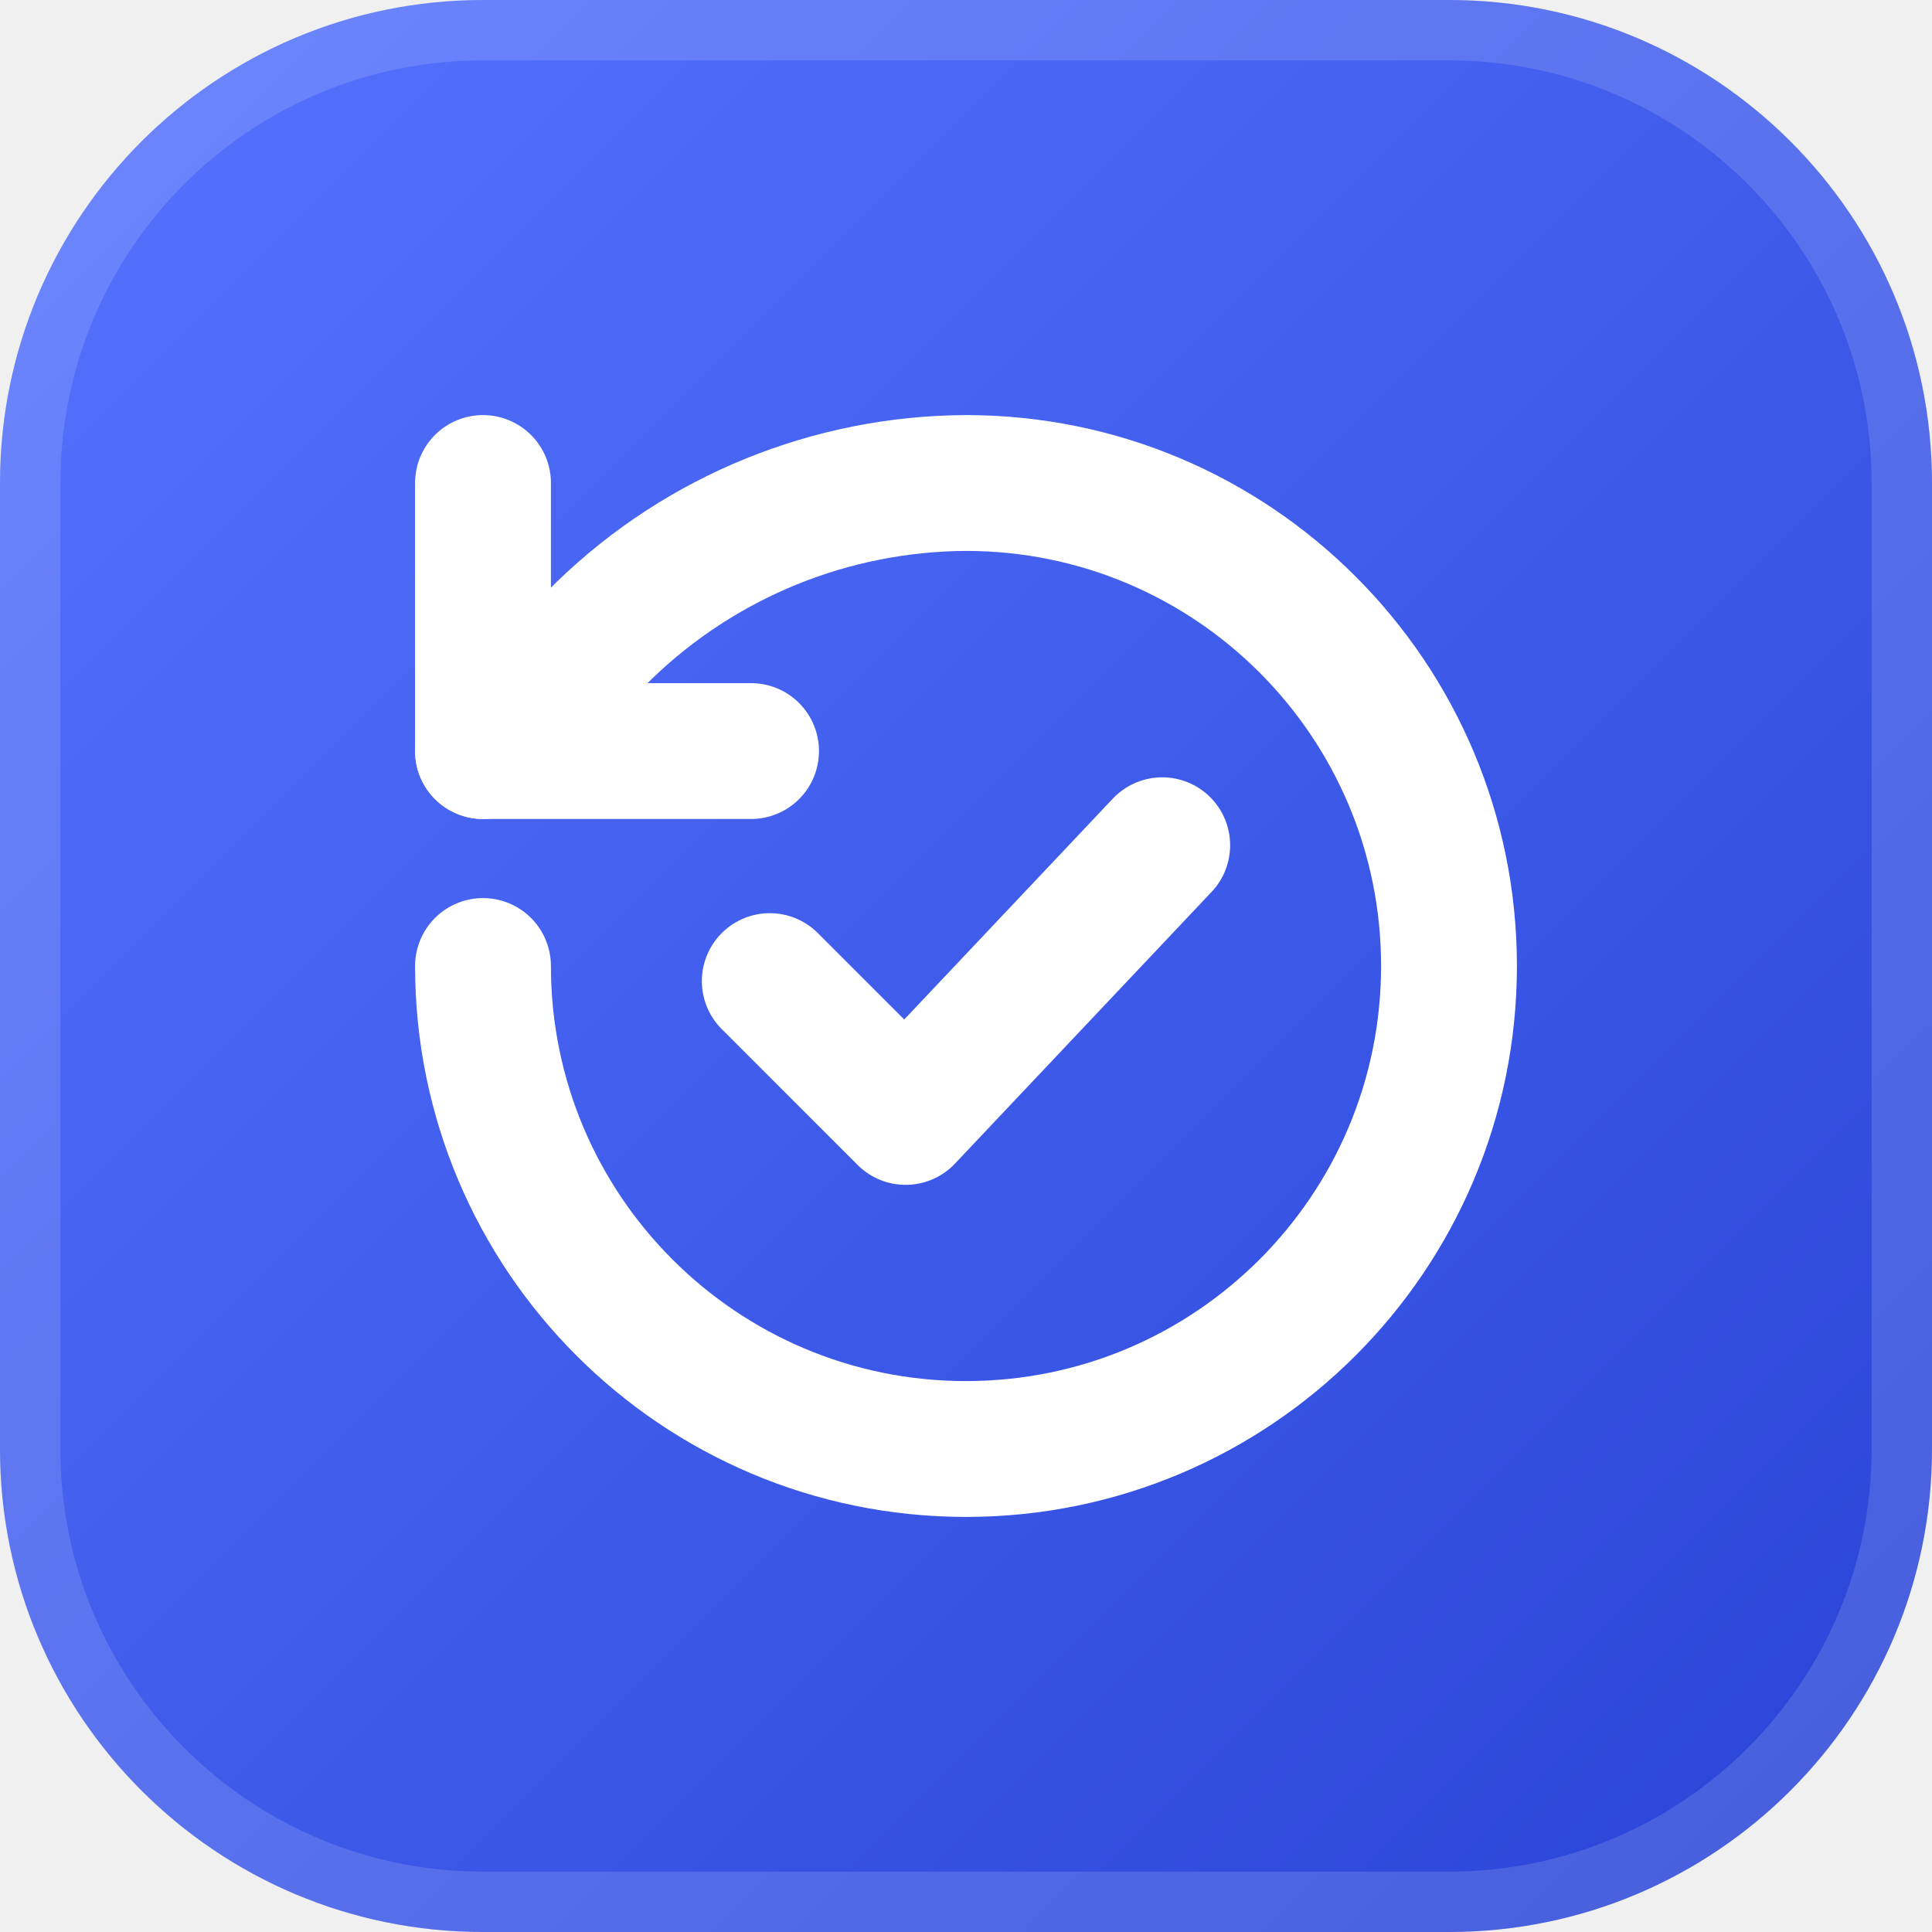
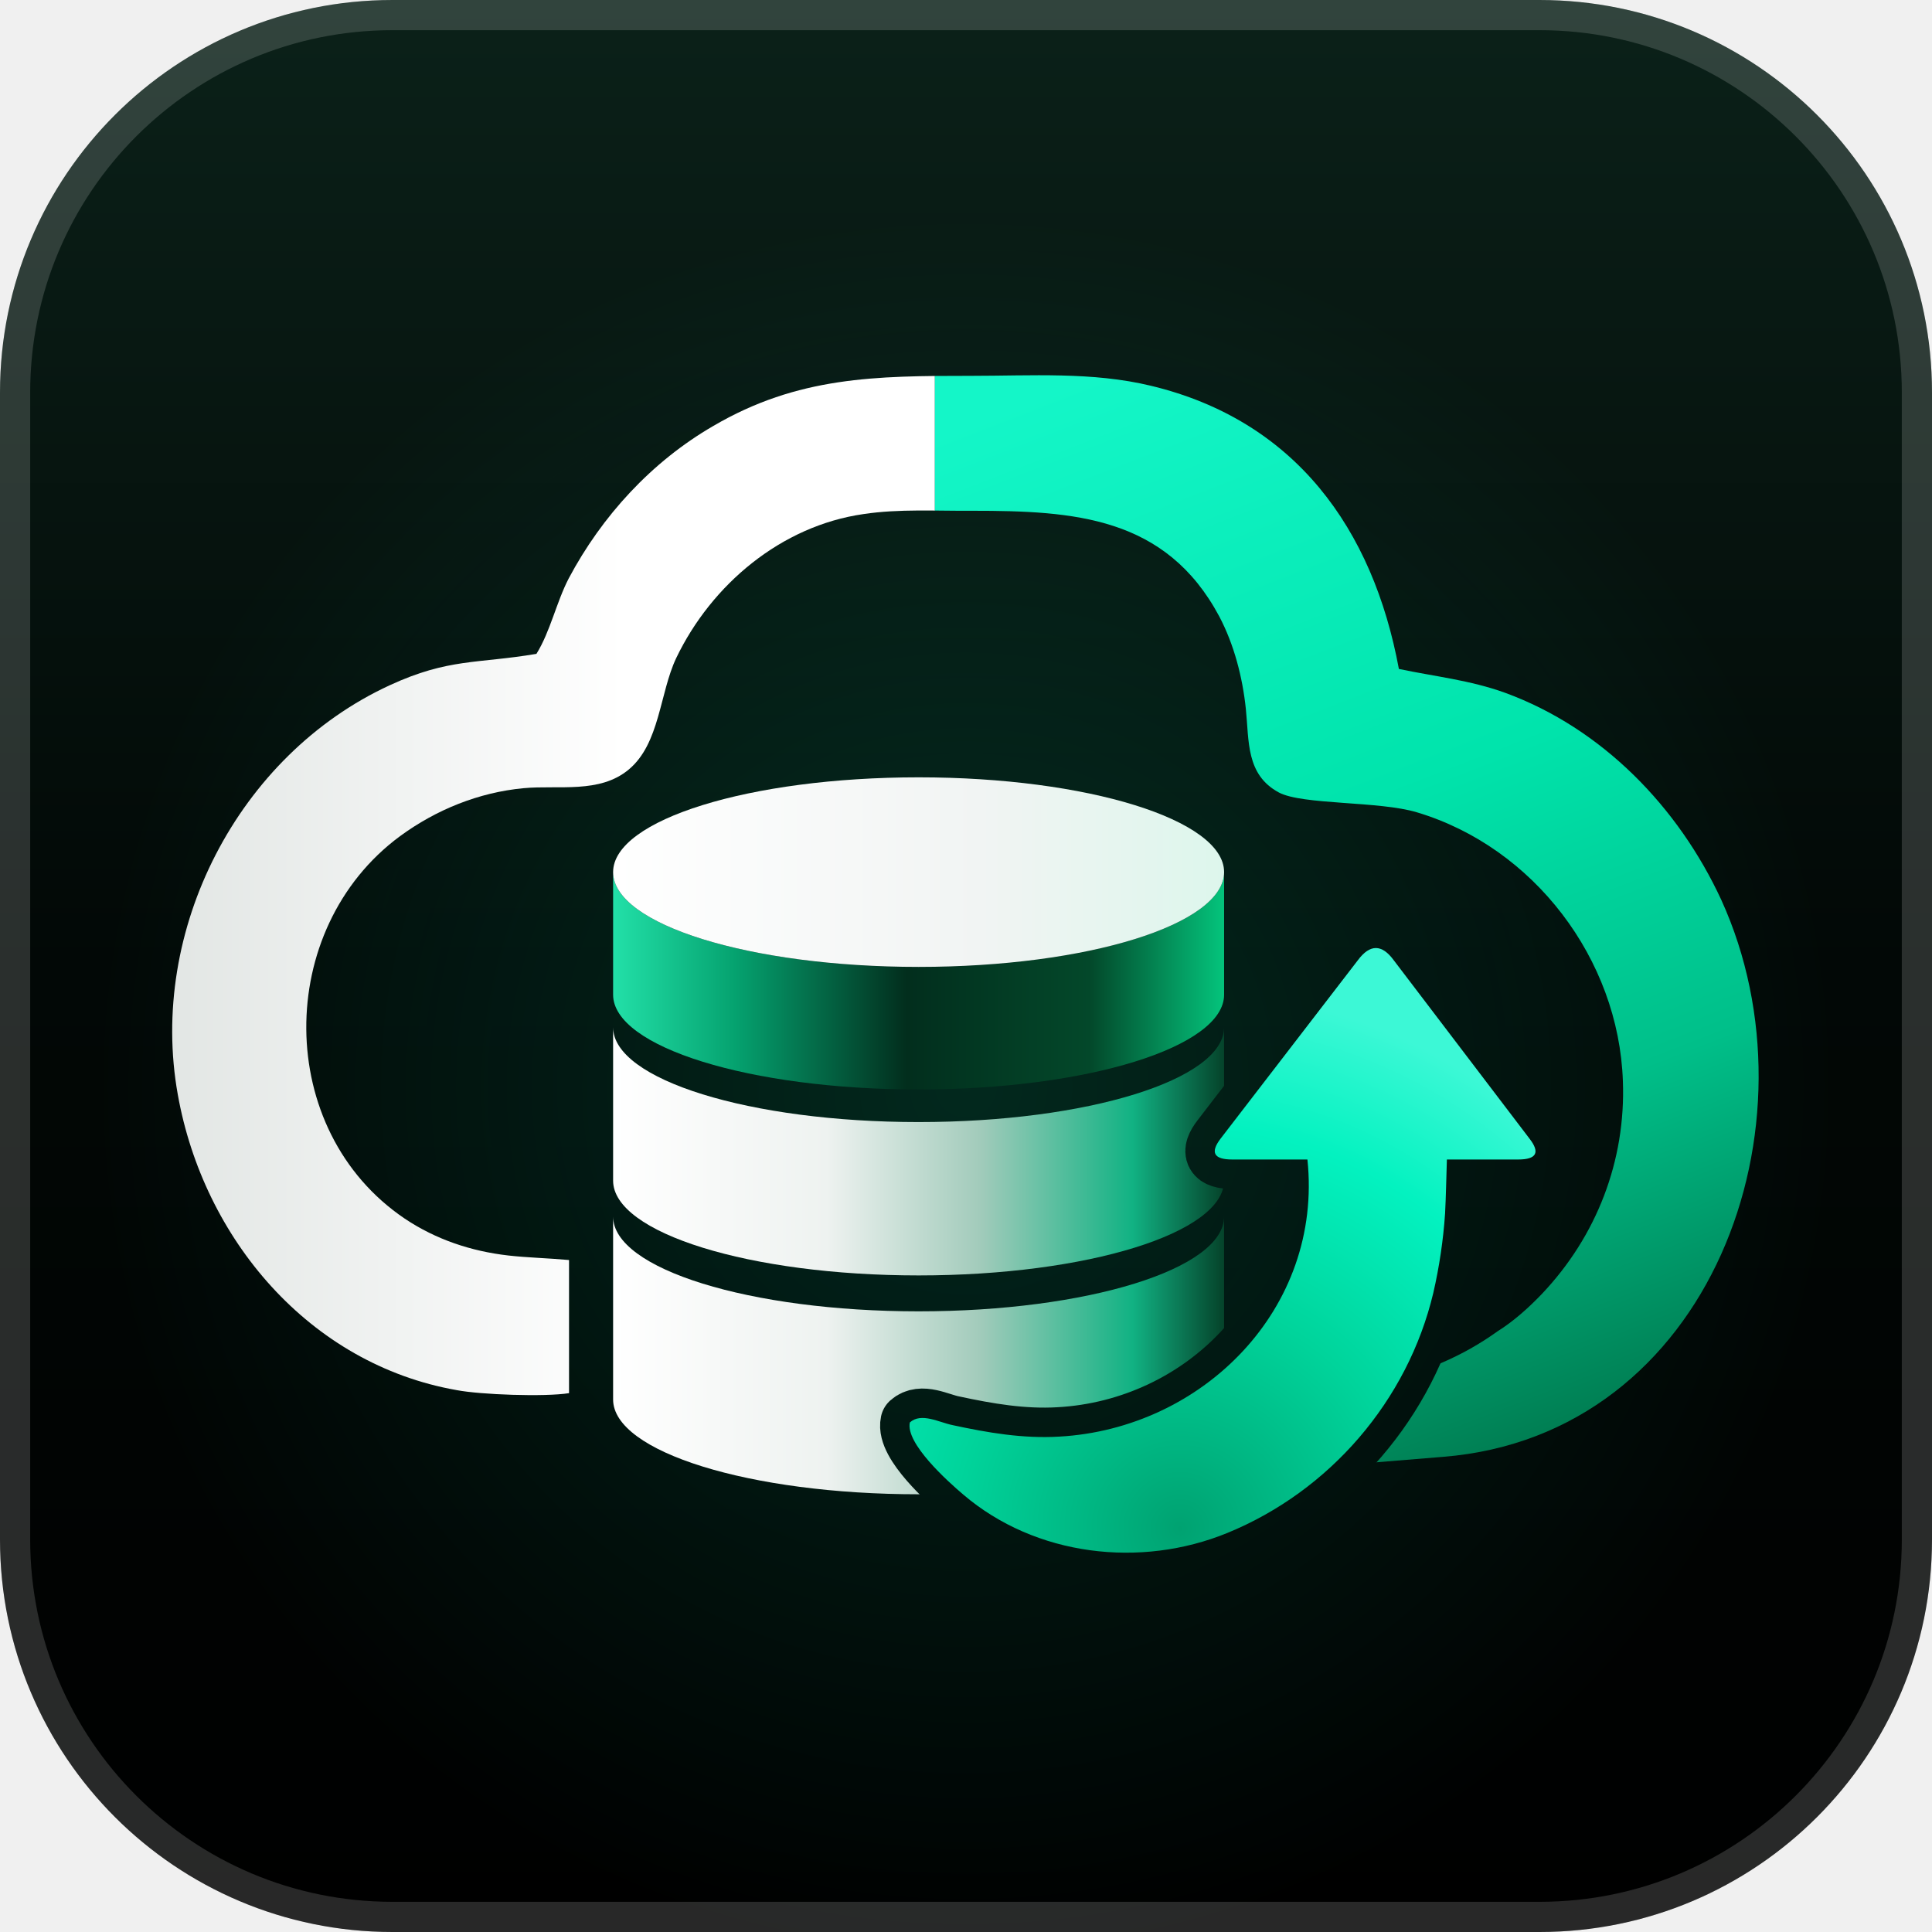
- <svg xmlns="http://www.w3.org/2000/svg" viewBox="0 0 32 32" width="32" height="32" fill="none" role="img" aria-label="BC Backup">
+ <svg xmlns="http://www.w3.org/2000/svg" viewBox="0 0 64 64" width="64" height="64" fill="none" role="img" aria-label="BC Backup">
  <defs>
-     <linearGradient id="bc-g" x1="0" y1="0" x2="32" y2="32" gradientUnits="userSpaceOnUse">
-       <stop offset="0" stop-color="#5674FF" />
-       <stop offset="1" stop-color="#2843D6" />
+     <linearGradient id="bcm-bg" x1="0" y1="0" x2="0" y2="64" gradientUnits="userSpaceOnUse">
+       <stop offset="0" stop-color="#0B2119" />
+       <stop offset=".5" stop-color="#020806" />
+       <stop offset="1" stop-color="#000" />
    </linearGradient>
+     <radialGradient id="bcm-gl" cx="32" cy="36" r="29" gradientUnits="userSpaceOnUse">
+       <stop offset="0" stop-color="#00D9A0" stop-opacity=".16" />
+       <stop offset="1" stop-color="#00D9A0" stop-opacity="0" />
+     </radialGradient>
+     <linearGradient id="bcm-w" x1="5.55" y1="0" x2="20.69" y2="0" gradientUnits="userSpaceOnUse">
+       <stop offset="0" stop-color="#E2E6E4" />
+       <stop offset="1" stop-color="#fff" />
+     </linearGradient>
+     <linearGradient id="bcm-m" x1="35.84" y1="12.5" x2="49.91" y2="48.74" gradientUnits="userSpaceOnUse">
+       <stop offset="0" stop-color="#14F6C8" />
+       <stop offset=".42" stop-color="#00E4AC" />
+       <stop offset=".72" stop-color="#00BF89" />
+       <stop offset="1" stop-color="#007A4F" />
+     </linearGradient>
+     <radialGradient id="bcm-a" cx="39.09" cy="50.64" r="17.85" gradientUnits="userSpaceOnUse">
+       <stop offset="0" stop-color="#00A271" />
+       <stop offset=".42" stop-color="#00D49B" />
+       <stop offset=".75" stop-color="#03F2C0" />
+       <stop offset="1" stop-color="#3CF8D6" />
+     </radialGradient>
+     <linearGradient id="bcm-t" x1="20.31" y1="0" x2="40.55" y2="0" gradientUnits="userSpaceOnUse">
+       <stop offset="0" stop-color="#fff" />
+       <stop offset=".6" stop-color="#F1F4F3" />
+       <stop offset="1" stop-color="#DDF6EC" />
+     </linearGradient>
+     <linearGradient id="bcm-d1" x1="20.31" y1="0" x2="40.55" y2="0" gradientUnits="userSpaceOnUse">
+       <stop offset="0" stop-color="#22E0A8" />
+       <stop offset=".2" stop-color="#05A26F" />
+       <stop offset=".48" stop-color="#022E1D" />
+       <stop offset=".78" stop-color="#03482A" />
+       <stop offset="1" stop-color="#04C47C" />
+     </linearGradient>
+     <linearGradient id="bcm-d2" x1="20.31" y1="0" x2="40.55" y2="0" gradientUnits="userSpaceOnUse">
+       <stop offset="0" stop-color="#fff" />
+       <stop offset=".35" stop-color="#EEF2F0" />
+       <stop offset=".6" stop-color="#A2CBBB" />
+       <stop offset=".85" stop-color="#11B283" />
+       <stop offset="1" stop-color="#05432A" />
+     </linearGradient>
+     <clipPath id="bcm-l">
+       <rect width="30.97" height="64" />
+     </clipPath>
+     <clipPath id="bcm-r">
+       <rect x="30.97" width="33.03" height="64" />
+     </clipPath>
+     <mask id="bcm-k" maskUnits="userSpaceOnUse" x="0" y="0" width="64" height="64">
+       <rect width="64" height="64" fill="#fff" />
+       <path d="M43.31 38.41L40.82 38.41Q39.9 38.41 40.44 37.71L44.98 31.81Q45.58 31 46.17 31.81L50.66 37.71Q51.21 38.41 50.29 38.41L47.93 38.41C47.91 39.01 47.9 39.62 47.87 40.2C47.81 41.08 47.68 41.96 47.48 42.83C46.63 46.4 44.05 49.39 40.66 50.78C37.78 51.96 34.3 51.55 31.91 49.51C31.39 49.07 29.99 47.81 30.14 47.12C30.52 46.78 31.11 47.12 31.56 47.21C32.72 47.46 33.88 47.66 35.08 47.59C39.84 47.33 43.83 43.35 43.31 38.41Z" fill="#000" stroke="#000" stroke-width="1.95" stroke-linejoin="round" />
+     </mask>
  </defs>
-   <rect width="32" height="32" rx="8" fill="url(#bc-g)" />
-   <rect x=".5" y=".5" width="31" height="31" rx="7.5" stroke="#fff" stroke-opacity=".14" />
-   <g stroke="#fff" stroke-width="2.25" stroke-linecap="round" stroke-linejoin="round">
-     <path d="M8 16a8 8 0 1 0 8-8 8.67 8.67 0 0 0-5.99 2.44L8 12.44" />
-     <path d="M8 8v4.44h4.44" />
-     <path d="M12.75 16.25l2.25 2.25 4.25-4.5" />
+   <rect width="64" height="64" rx="13" fill="url(#bcm-bg)" />
+   <rect width="64" height="64" rx="13" fill="url(#bcm-gl)" />
+   <rect x="0.5" y="0.5" width="63" height="63" rx="12.5" fill="none" stroke="#fff" stroke-opacity="0.16" stroke-width="1" />
+   <g mask="url(#bcm-k)">
+     <path d="M46.34 22.16C47.53 22.41 48.7 22.53 49.86 22.95C53.08 24.13 55.6 26.74 57.02 29.81C60.4 37.23 56.7 47.55 47.8 48.26L44.5 48.53L45.73 45.76A9.72 9.72 0 0 0 49.61 44.1C50.14 43.77 50.65 43.31 51.08 42.86C52.89 40.95 53.86 38.45 53.76 35.81C53.62 31.77 50.81 28.07 46.94 26.91C45.69 26.53 43.14 26.67 42.36 26.25C41.27 25.66 41.38 24.55 41.27 23.48C41.16 22.43 40.88 21.35 40.39 20.42C38.62 17.11 35.58 16.92 32.22 16.92C31.02 16.93 29.79 16.85 28.6 17.03C25.88 17.42 23.57 19.36 22.4 21.8C21.85 22.96 21.86 24.63 20.83 25.49C19.86 26.3 18.51 26 17.34 26.11C15.86 26.25 14.45 26.82 13.25 27.7C9.09 30.77 9.08 37.45 13.41 40.37C14.44 41.06 15.61 41.45 16.84 41.59C17.45 41.66 18.2 41.68 18.85 41.74L18.85 46.15C18.04 46.28 15.91 46.2 15.13 46.05C10.24 45.19 6.74 41.03 5.89 36.26C4.91 30.82 7.88 25.02 12.91 22.7C14.86 21.8 15.82 21.99 17.77 21.66C18.23 20.92 18.43 19.95 18.84 19.16C19.94 17.09 21.59 15.29 23.63 14.11C26.43 12.47 29.01 12.45 32.16 12.45C34.15 12.45 36.19 12.31 38.13 12.78C42.91 13.93 45.48 17.52 46.34 22.16Z" fill="url(#bcm-w)" clip-path="url(#bcm-l)" />
+     <path d="M46.34 22.16C47.53 22.41 48.7 22.53 49.86 22.95C53.08 24.13 55.6 26.74 57.02 29.81C60.4 37.23 56.7 47.55 47.8 48.26L44.5 48.53L45.73 45.76A9.72 9.72 0 0 0 49.61 44.1C50.14 43.77 50.65 43.31 51.08 42.86C52.89 40.95 53.86 38.45 53.76 35.81C53.62 31.77 50.81 28.07 46.94 26.91C45.69 26.53 43.14 26.67 42.36 26.25C41.27 25.66 41.38 24.55 41.27 23.48C41.16 22.43 40.88 21.35 40.39 20.42C38.62 17.11 35.58 16.92 32.22 16.92C31.02 16.93 29.79 16.85 28.6 17.03C25.88 17.42 23.57 19.36 22.4 21.8C21.85 22.96 21.86 24.63 20.83 25.49C19.86 26.3 18.51 26 17.34 26.11C15.86 26.25 14.45 26.82 13.25 27.7C9.09 30.77 9.08 37.45 13.41 40.37C14.44 41.06 15.61 41.45 16.84 41.59C17.45 41.66 18.2 41.68 18.85 41.74L18.85 46.15C18.04 46.28 15.91 46.2 15.13 46.05C10.24 45.19 6.74 41.03 5.89 36.26C4.91 30.82 7.88 25.02 12.91 22.7C14.86 21.8 15.82 21.99 17.77 21.66C18.23 20.92 18.43 19.95 18.84 19.16C19.94 17.09 21.59 15.29 23.63 14.11C26.43 12.47 29.01 12.45 32.16 12.45C34.15 12.45 36.19 12.31 38.13 12.78C42.91 13.93 45.48 17.52 46.34 22.16Z" fill="url(#bcm-m)" clip-path="url(#bcm-r)" />
+     <path d="M20.31 40.3A10.12 3.14 0 0 0 40.55 40.3L40.55 46.36A10.12 3.14 0 0 1 20.31 46.36Z" fill="url(#bcm-d2)" />
+     <path d="M20.31 34.03A10.12 3.14 0 0 0 40.55 34.03L40.55 39.11A10.12 3.14 0 0 1 20.31 39.11Z" fill="url(#bcm-d2)" />
+     <path d="M20.31 28.89A10.12 3.14 0 0 0 40.55 28.89L40.55 32.95A10.12 3.14 0 0 1 20.31 32.95Z" fill="url(#bcm-d1)" />
+     <ellipse cx="30.43" cy="28.89" rx="10.12" ry="3.14" fill="url(#bcm-t)" />
  </g>
+   <path d="M43.31 38.41L40.82 38.41Q39.9 38.41 40.44 37.71L44.98 31.81Q45.58 31 46.17 31.81L50.66 37.71Q51.21 38.41 50.29 38.41L47.93 38.41C47.91 39.01 47.9 39.62 47.87 40.2C47.81 41.08 47.68 41.96 47.48 42.83C46.63 46.4 44.05 49.39 40.66 50.78C37.78 51.96 34.3 51.55 31.91 49.51C31.39 49.07 29.99 47.81 30.14 47.12C30.52 46.78 31.11 47.12 31.56 47.21C32.72 47.46 33.88 47.66 35.08 47.59C39.84 47.33 43.83 43.35 43.31 38.41Z" fill="url(#bcm-a)" />
</svg>
